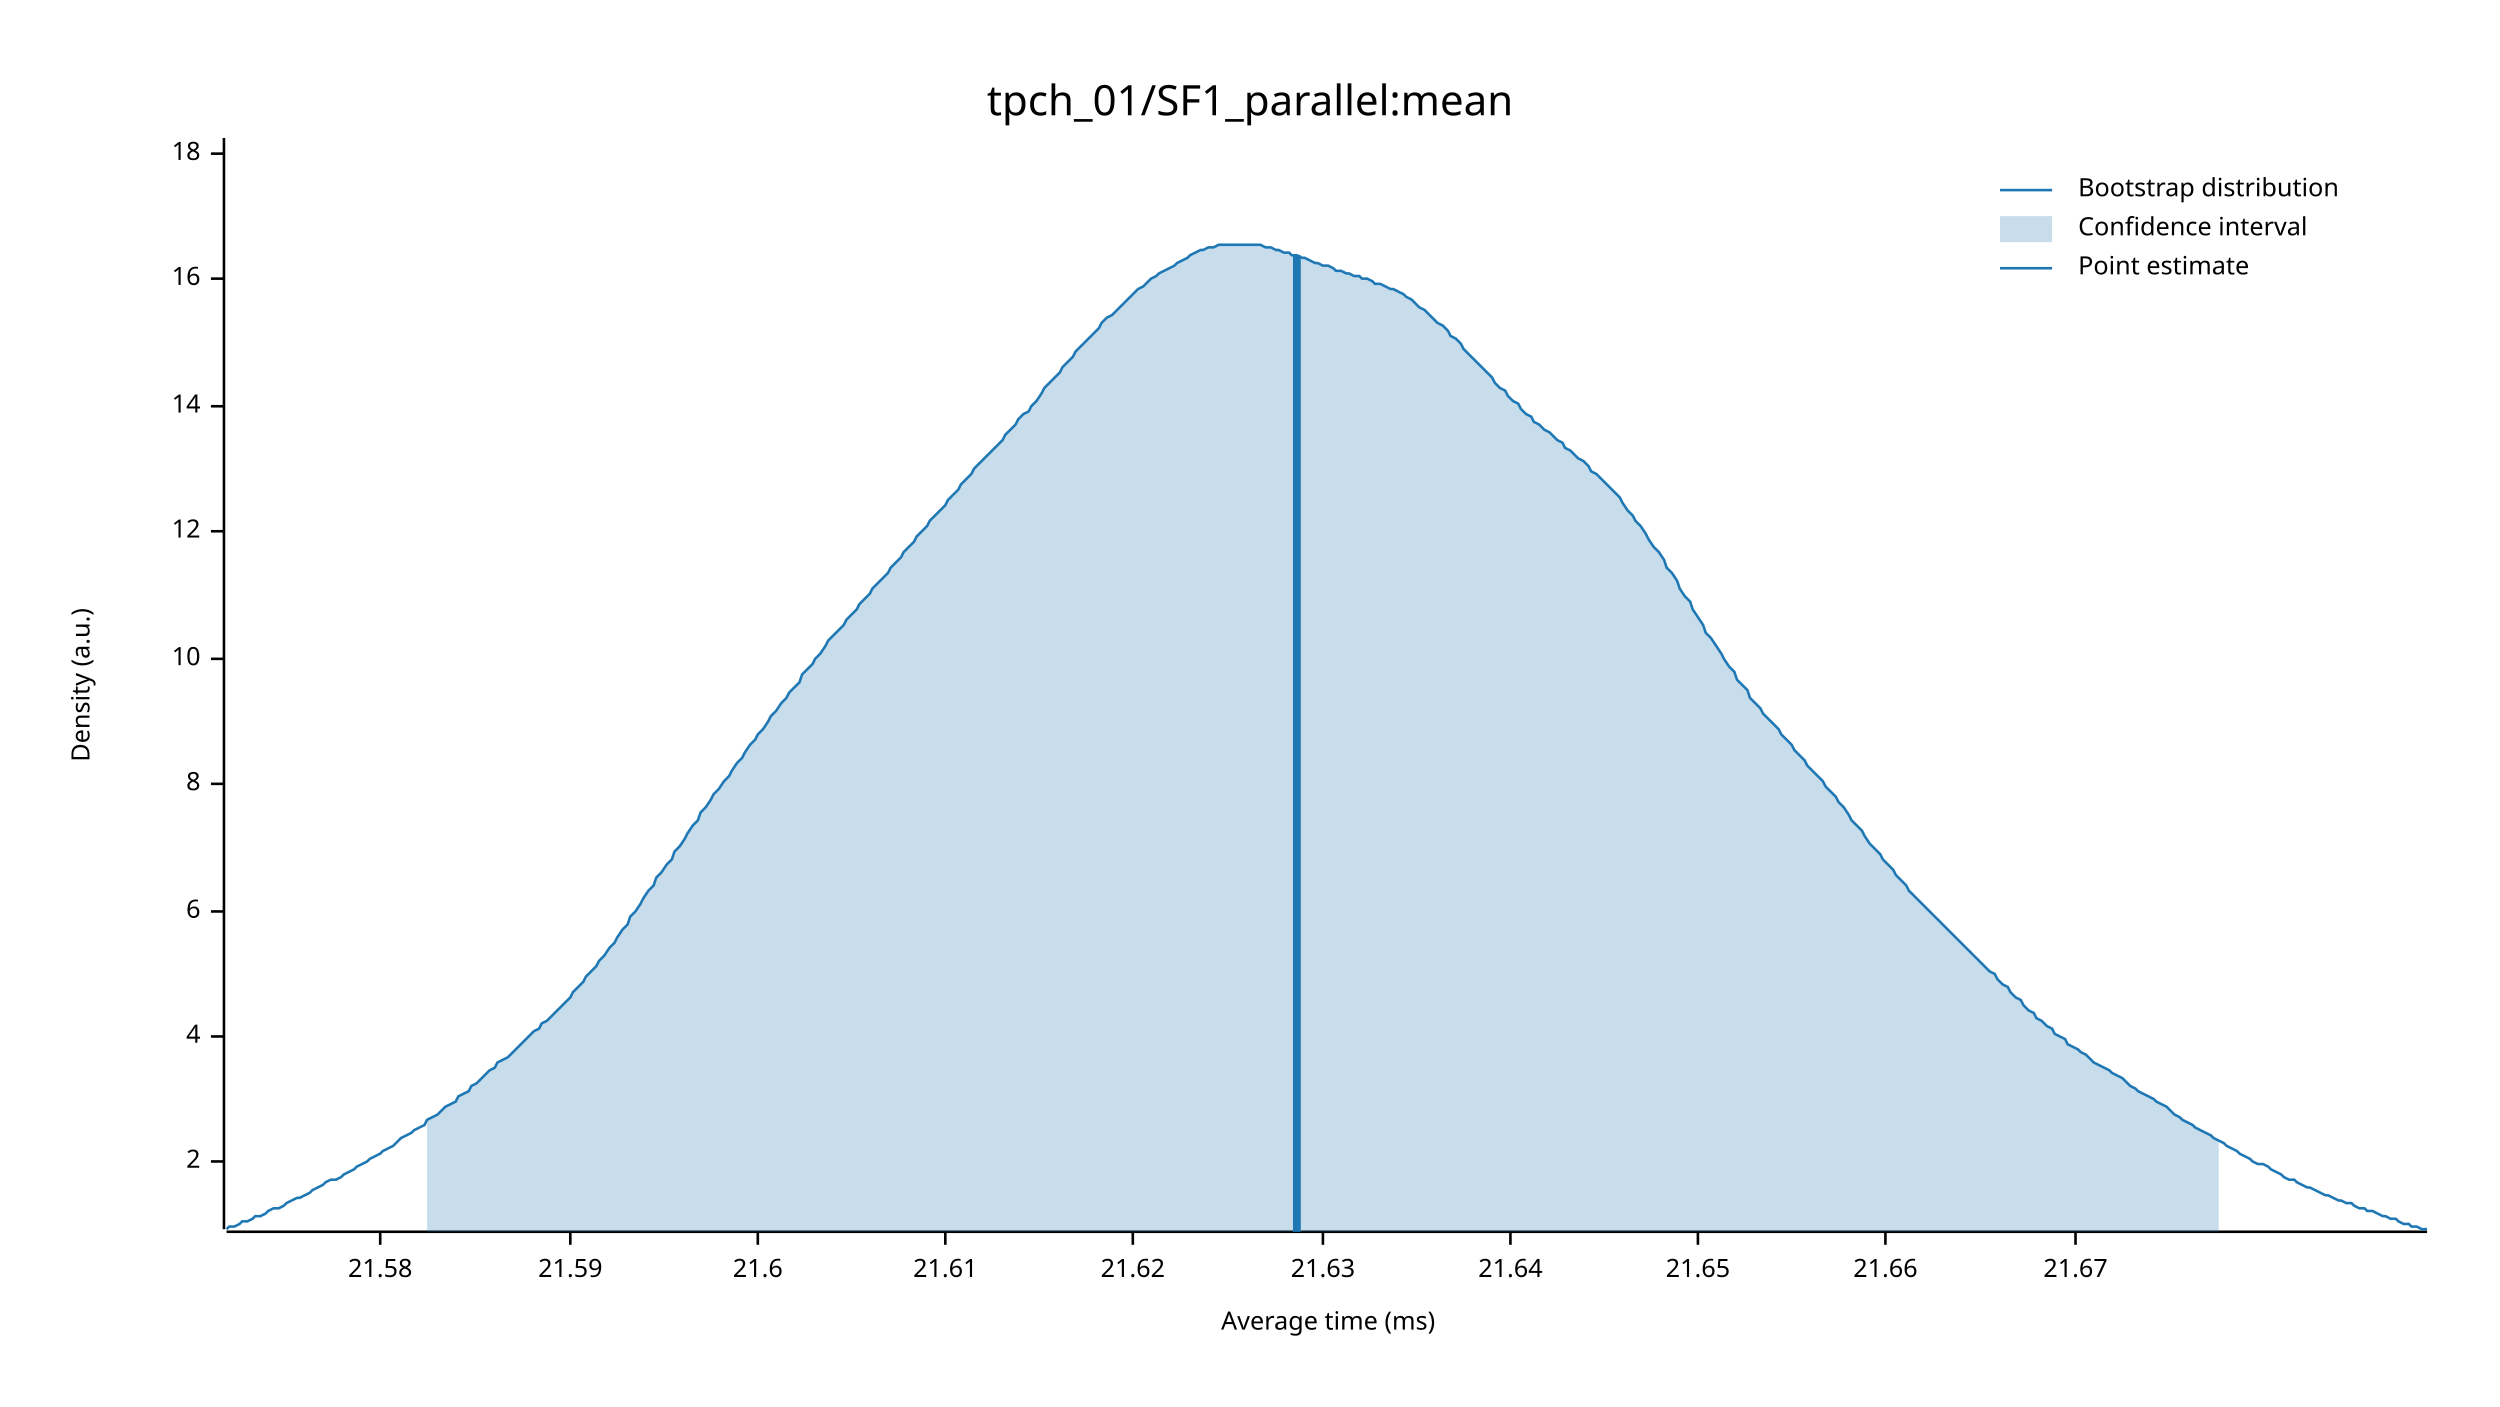
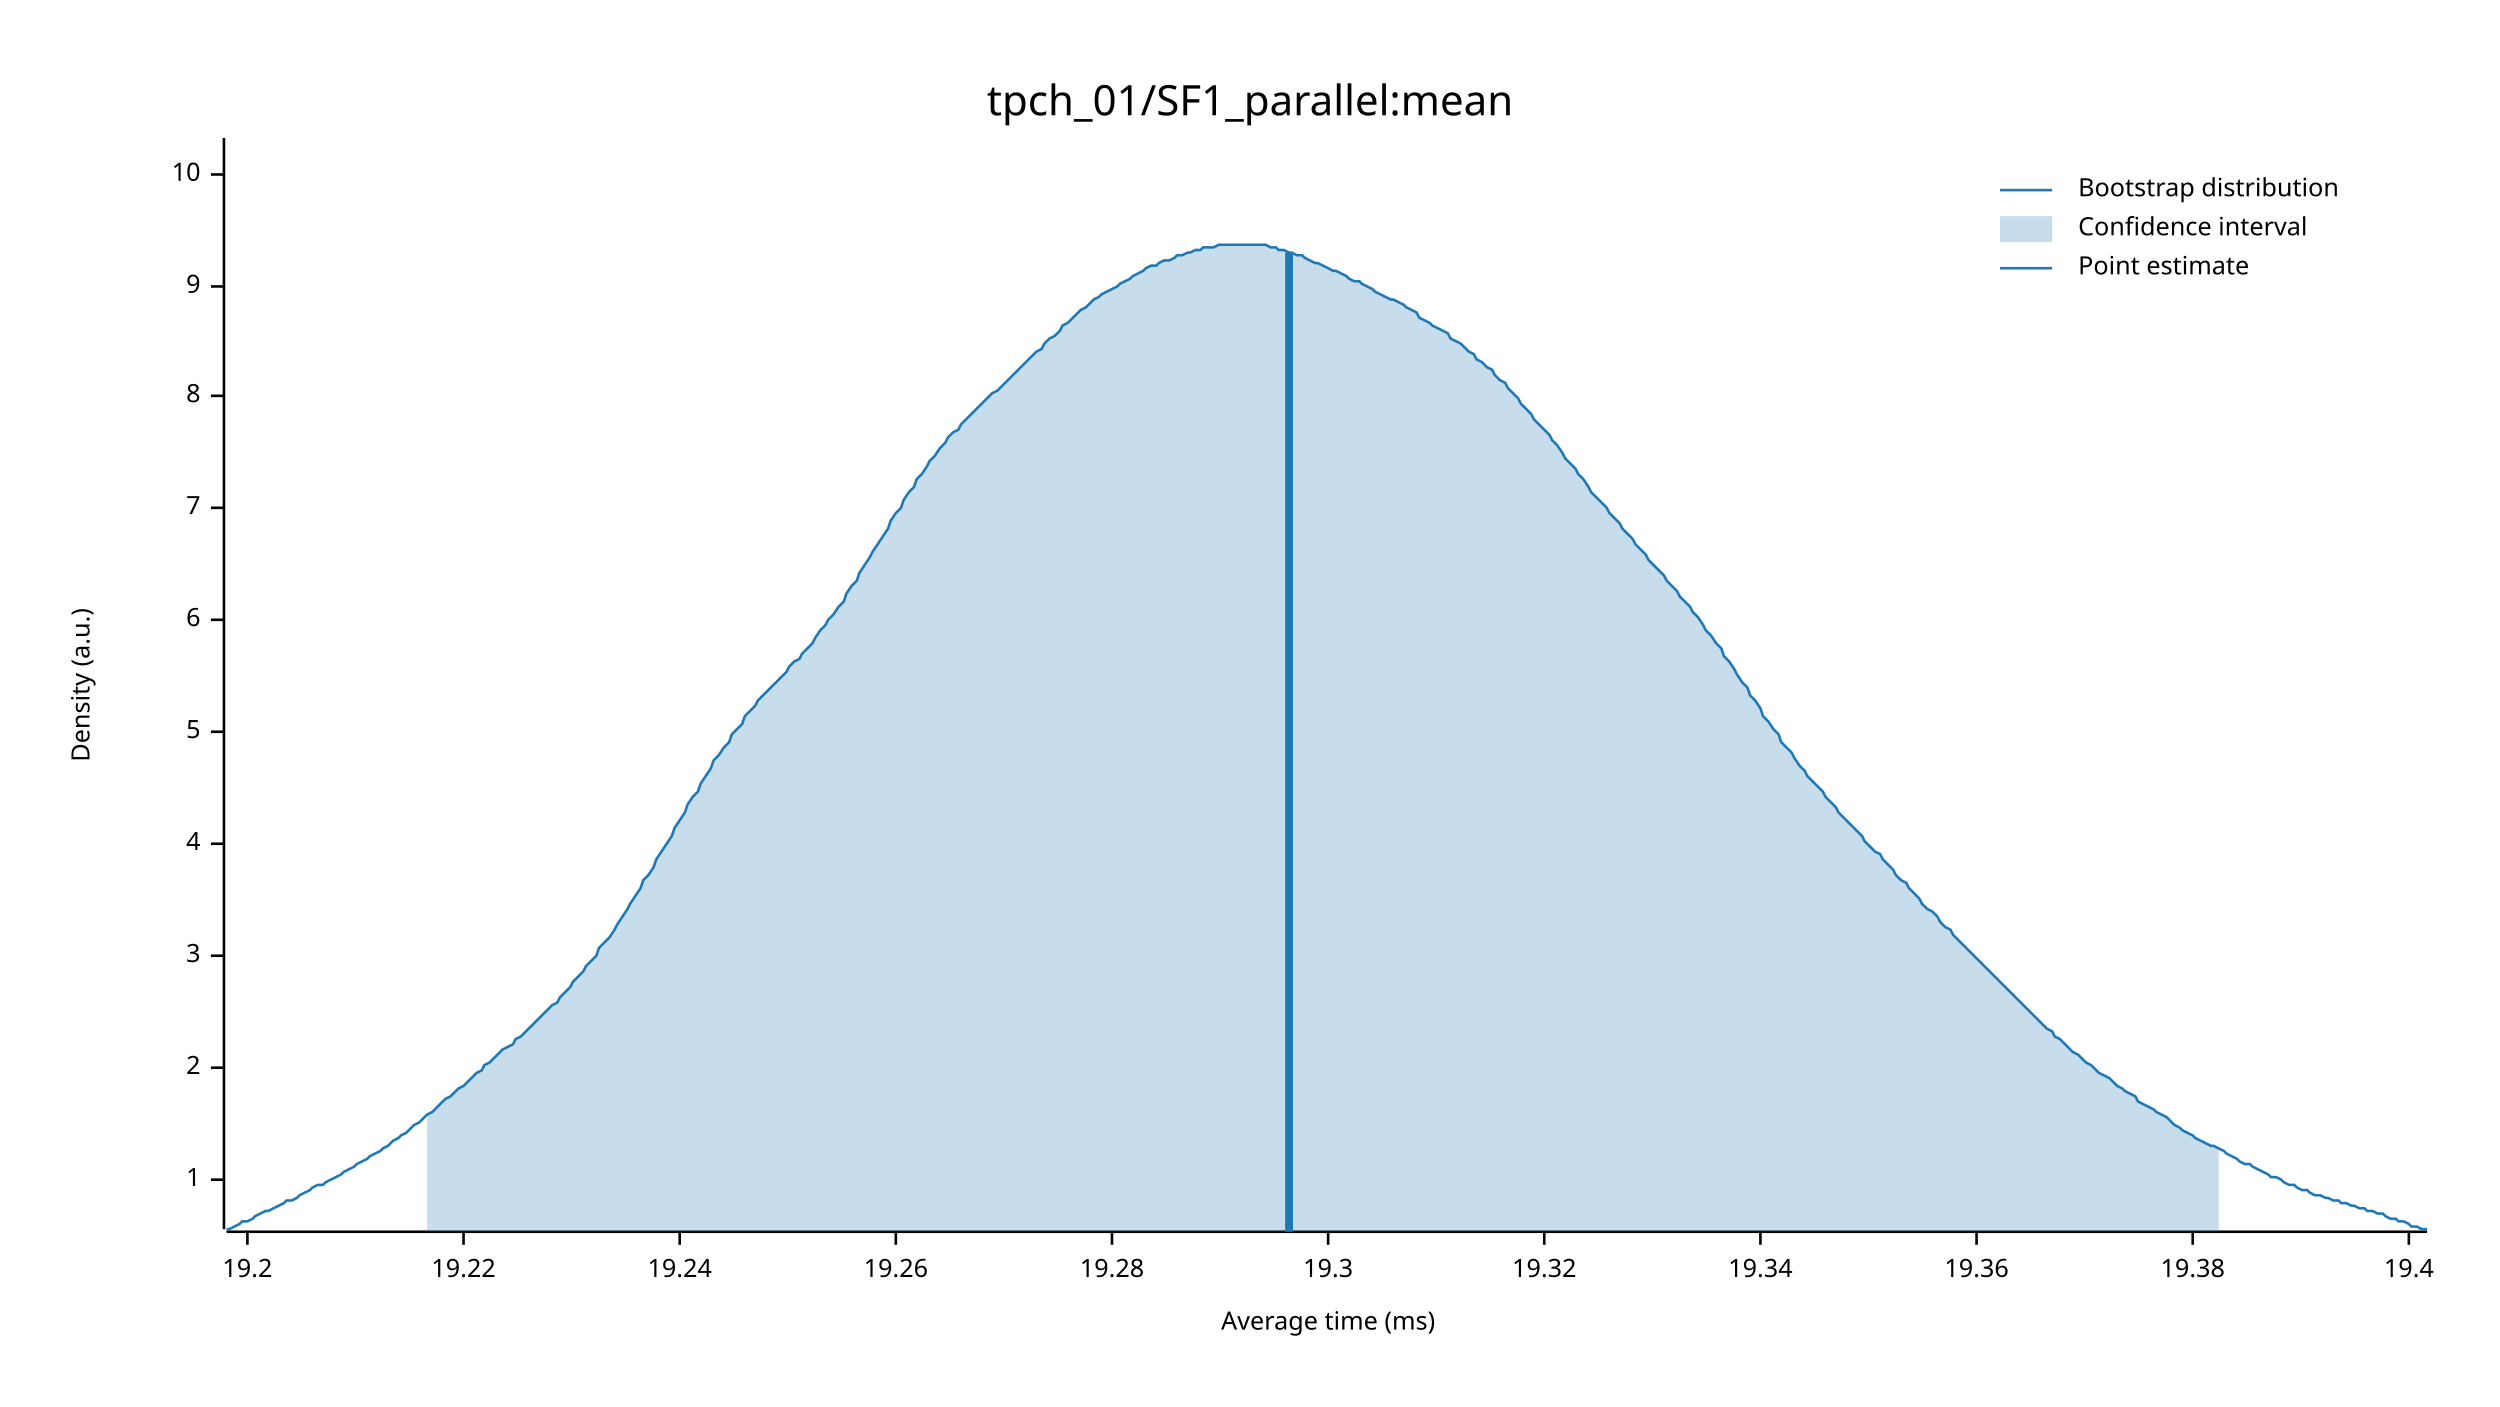
<svg xmlns="http://www.w3.org/2000/svg" width="960" height="540" viewBox="0 0 960 540">
  <text x="480" y="32" dy="0.76em" text-anchor="middle" font-family="sans-serif" font-size="16.129" opacity="1" fill="#000000">
tpch_01/SF1_parallel:mean
</text>
  <text x="27" y="263" dy="0.76em" text-anchor="middle" font-family="sans-serif" font-size="9.677" opacity="1" fill="#000000" transform="rotate(270, 27, 263)">
Density (a.u.)
</text>
  <text x="510" y="513" dy="-0.5ex" text-anchor="middle" font-family="sans-serif" font-size="9.677" opacity="1" fill="#000000">
Average time (ms)
</text>
  <polyline fill="none" opacity="1" stroke="#000000" stroke-width="1" points="86,53 86,472 " />
-   <text x="77" y="446" dy="0.5ex" text-anchor="end" font-family="sans-serif" font-size="9.677" opacity="1" fill="#000000">
+   <text x="77" y="453" dy="0.5ex" text-anchor="end" font-family="sans-serif" font-size="9.677" opacity="1" fill="#000000">
+ 1
+ </text>
+   <polyline fill="none" opacity="1" stroke="#000000" stroke-width="1" points="81,453 86,453 " />
+   <text x="77" y="410" dy="0.5ex" text-anchor="end" font-family="sans-serif" font-size="9.677" opacity="1" fill="#000000">
2
</text>
-   <polyline fill="none" opacity="1" stroke="#000000" stroke-width="1" points="81,446 86,446 " />
-   <text x="77" y="398" dy="0.5ex" text-anchor="end" font-family="sans-serif" font-size="9.677" opacity="1" fill="#000000">
+   <polyline fill="none" opacity="1" stroke="#000000" stroke-width="1" points="81,410 86,410 " />
+   <text x="77" y="367" dy="0.5ex" text-anchor="end" font-family="sans-serif" font-size="9.677" opacity="1" fill="#000000">
+ 3
+ </text>
+   <polyline fill="none" opacity="1" stroke="#000000" stroke-width="1" points="81,367 86,367 " />
+   <text x="77" y="324" dy="0.5ex" text-anchor="end" font-family="sans-serif" font-size="9.677" opacity="1" fill="#000000">
4
</text>
-   <polyline fill="none" opacity="1" stroke="#000000" stroke-width="1" points="81,398 86,398 " />
-   <text x="77" y="350" dy="0.5ex" text-anchor="end" font-family="sans-serif" font-size="9.677" opacity="1" fill="#000000">
+   <polyline fill="none" opacity="1" stroke="#000000" stroke-width="1" points="81,324 86,324 " />
+   <text x="77" y="281" dy="0.5ex" text-anchor="end" font-family="sans-serif" font-size="9.677" opacity="1" fill="#000000">
+ 5
+ </text>
+   <polyline fill="none" opacity="1" stroke="#000000" stroke-width="1" points="81,281 86,281 " />
+   <text x="77" y="238" dy="0.5ex" text-anchor="end" font-family="sans-serif" font-size="9.677" opacity="1" fill="#000000">
6
</text>
-   <polyline fill="none" opacity="1" stroke="#000000" stroke-width="1" points="81,350 86,350 " />
-   <text x="77" y="301" dy="0.5ex" text-anchor="end" font-family="sans-serif" font-size="9.677" opacity="1" fill="#000000">
+   <polyline fill="none" opacity="1" stroke="#000000" stroke-width="1" points="81,238 86,238 " />
+   <text x="77" y="195" dy="0.5ex" text-anchor="end" font-family="sans-serif" font-size="9.677" opacity="1" fill="#000000">
+ 7
+ </text>
+   <polyline fill="none" opacity="1" stroke="#000000" stroke-width="1" points="81,195 86,195 " />
+   <text x="77" y="152" dy="0.5ex" text-anchor="end" font-family="sans-serif" font-size="9.677" opacity="1" fill="#000000">
8
</text>
-   <polyline fill="none" opacity="1" stroke="#000000" stroke-width="1" points="81,301 86,301 " />
-   <text x="77" y="253" dy="0.5ex" text-anchor="end" font-family="sans-serif" font-size="9.677" opacity="1" fill="#000000">
+   <polyline fill="none" opacity="1" stroke="#000000" stroke-width="1" points="81,152 86,152 " />
+   <text x="77" y="110" dy="0.5ex" text-anchor="end" font-family="sans-serif" font-size="9.677" opacity="1" fill="#000000">
+ 9
+ </text>
+   <polyline fill="none" opacity="1" stroke="#000000" stroke-width="1" points="81,110 86,110 " />
+   <text x="77" y="67" dy="0.5ex" text-anchor="end" font-family="sans-serif" font-size="9.677" opacity="1" fill="#000000">
10
</text>
-   <polyline fill="none" opacity="1" stroke="#000000" stroke-width="1" points="81,253 86,253 " />
-   <text x="77" y="204" dy="0.5ex" text-anchor="end" font-family="sans-serif" font-size="9.677" opacity="1" fill="#000000">
- 12
+   <polyline fill="none" opacity="1" stroke="#000000" stroke-width="1" points="81,67 86,67 " />
+   <polyline fill="none" opacity="1" stroke="#000000" stroke-width="1" points="87,473 932,473 " />
+   <text x="95" y="483" dy="0.76em" text-anchor="middle" font-family="sans-serif" font-size="9.677" opacity="1" fill="#000000">
+ 19.2
</text>
-   <polyline fill="none" opacity="1" stroke="#000000" stroke-width="1" points="81,204 86,204 " />
-   <text x="77" y="156" dy="0.5ex" text-anchor="end" font-family="sans-serif" font-size="9.677" opacity="1" fill="#000000">
- 14
+   <polyline fill="none" opacity="1" stroke="#000000" stroke-width="1" points="95,473 95,478 " />
+   <text x="178" y="483" dy="0.76em" text-anchor="middle" font-family="sans-serif" font-size="9.677" opacity="1" fill="#000000">
+ 19.22
</text>
-   <polyline fill="none" opacity="1" stroke="#000000" stroke-width="1" points="81,156 86,156 " />
-   <text x="77" y="107" dy="0.5ex" text-anchor="end" font-family="sans-serif" font-size="9.677" opacity="1" fill="#000000">
- 16
+   <polyline fill="none" opacity="1" stroke="#000000" stroke-width="1" points="178,473 178,478 " />
+   <text x="261" y="483" dy="0.76em" text-anchor="middle" font-family="sans-serif" font-size="9.677" opacity="1" fill="#000000">
+ 19.24
</text>
-   <polyline fill="none" opacity="1" stroke="#000000" stroke-width="1" points="81,107 86,107 " />
-   <text x="77" y="59" dy="0.5ex" text-anchor="end" font-family="sans-serif" font-size="9.677" opacity="1" fill="#000000">
- 18
+   <polyline fill="none" opacity="1" stroke="#000000" stroke-width="1" points="261,473 261,478 " />
+   <text x="344" y="483" dy="0.76em" text-anchor="middle" font-family="sans-serif" font-size="9.677" opacity="1" fill="#000000">
+ 19.26
</text>
-   <polyline fill="none" opacity="1" stroke="#000000" stroke-width="1" points="81,59 86,59 " />
-   <polyline fill="none" opacity="1" stroke="#000000" stroke-width="1" points="87,473 932,473 " />
-   <text x="146" y="483" dy="0.76em" text-anchor="middle" font-family="sans-serif" font-size="9.677" opacity="1" fill="#000000">
- 21.58
+   <polyline fill="none" opacity="1" stroke="#000000" stroke-width="1" points="344,473 344,478 " />
+   <text x="427" y="483" dy="0.76em" text-anchor="middle" font-family="sans-serif" font-size="9.677" opacity="1" fill="#000000">
+ 19.28
</text>
-   <polyline fill="none" opacity="1" stroke="#000000" stroke-width="1" points="146,473 146,478 " />
-   <text x="219" y="483" dy="0.76em" text-anchor="middle" font-family="sans-serif" font-size="9.677" opacity="1" fill="#000000">
- 21.59
+   <polyline fill="none" opacity="1" stroke="#000000" stroke-width="1" points="427,473 427,478 " />
+   <text x="510" y="483" dy="0.76em" text-anchor="middle" font-family="sans-serif" font-size="9.677" opacity="1" fill="#000000">
+ 19.3
</text>
-   <polyline fill="none" opacity="1" stroke="#000000" stroke-width="1" points="219,473 219,478 " />
-   <text x="291" y="483" dy="0.76em" text-anchor="middle" font-family="sans-serif" font-size="9.677" opacity="1" fill="#000000">
- 21.6
+   <polyline fill="none" opacity="1" stroke="#000000" stroke-width="1" points="510,473 510,478 " />
+   <text x="593" y="483" dy="0.76em" text-anchor="middle" font-family="sans-serif" font-size="9.677" opacity="1" fill="#000000">
+ 19.32
</text>
-   <polyline fill="none" opacity="1" stroke="#000000" stroke-width="1" points="291,473 291,478 " />
-   <text x="363" y="483" dy="0.76em" text-anchor="middle" font-family="sans-serif" font-size="9.677" opacity="1" fill="#000000">
- 21.61
+   <polyline fill="none" opacity="1" stroke="#000000" stroke-width="1" points="593,473 593,478 " />
+   <text x="676" y="483" dy="0.76em" text-anchor="middle" font-family="sans-serif" font-size="9.677" opacity="1" fill="#000000">
+ 19.34
</text>
-   <polyline fill="none" opacity="1" stroke="#000000" stroke-width="1" points="363,473 363,478 " />
-   <text x="435" y="483" dy="0.76em" text-anchor="middle" font-family="sans-serif" font-size="9.677" opacity="1" fill="#000000">
- 21.62
+   <polyline fill="none" opacity="1" stroke="#000000" stroke-width="1" points="676,473 676,478 " />
+   <text x="759" y="483" dy="0.76em" text-anchor="middle" font-family="sans-serif" font-size="9.677" opacity="1" fill="#000000">
+ 19.36
</text>
-   <polyline fill="none" opacity="1" stroke="#000000" stroke-width="1" points="435,473 435,478 " />
-   <text x="508" y="483" dy="0.76em" text-anchor="middle" font-family="sans-serif" font-size="9.677" opacity="1" fill="#000000">
- 21.63
+   <polyline fill="none" opacity="1" stroke="#000000" stroke-width="1" points="759,473 759,478 " />
+   <text x="842" y="483" dy="0.76em" text-anchor="middle" font-family="sans-serif" font-size="9.677" opacity="1" fill="#000000">
+ 19.38
</text>
-   <polyline fill="none" opacity="1" stroke="#000000" stroke-width="1" points="508,473 508,478 " />
-   <text x="580" y="483" dy="0.76em" text-anchor="middle" font-family="sans-serif" font-size="9.677" opacity="1" fill="#000000">
- 21.64
+   <polyline fill="none" opacity="1" stroke="#000000" stroke-width="1" points="842,473 842,478 " />
+   <text x="925" y="483" dy="0.76em" text-anchor="middle" font-family="sans-serif" font-size="9.677" opacity="1" fill="#000000">
+ 19.4
</text>
-   <polyline fill="none" opacity="1" stroke="#000000" stroke-width="1" points="580,473 580,478 " />
-   <text x="652" y="483" dy="0.76em" text-anchor="middle" font-family="sans-serif" font-size="9.677" opacity="1" fill="#000000">
- 21.65
- </text>
-   <polyline fill="none" opacity="1" stroke="#000000" stroke-width="1" points="652,473 652,478 " />
-   <text x="724" y="483" dy="0.76em" text-anchor="middle" font-family="sans-serif" font-size="9.677" opacity="1" fill="#000000">
- 21.66
- </text>
-   <polyline fill="none" opacity="1" stroke="#000000" stroke-width="1" points="724,473 724,478 " />
-   <text x="797" y="483" dy="0.76em" text-anchor="middle" font-family="sans-serif" font-size="9.677" opacity="1" fill="#000000">
- 21.67
- </text>
-   <polyline fill="none" opacity="1" stroke="#000000" stroke-width="1" points="797,473 797,478 " />
-   <polyline fill="none" opacity="1" stroke="#1F78B4" stroke-width="1" points="87,472 88,471 90,471 92,470 93,469 95,469 97,468 98,467 100,467 102,466 103,465 105,464 107,464 109,463 110,462 112,461 114,460 115,460 117,459 119,458 120,457 122,456 124,455 125,454 127,453 129,453 131,452 132,451 134,450 136,449 137,448 139,447 141,446 142,445 144,444 146,443 147,442 149,441 151,440 153,438 154,437 156,436 158,435 159,434 161,433 163,432 164,430 166,429 168,428 169,427 171,425 173,424 175,423 176,421 178,420 180,419 181,417 183,416 185,414 186,413 188,411 190,410 191,408 193,407 195,406 197,404 198,403 200,401 202,399 203,398 205,396 207,395 208,393 210,392 212,390 214,388 215,387 217,385 219,383 220,381 222,379 224,377 225,375 227,373 229,371 230,369 232,367 234,364 236,362 237,360 239,357 241,355 242,352 244,350 246,347 247,345 249,342 251,340 252,337 254,335 256,332 258,330 259,327 261,325 263,322 264,320 266,317 268,315 269,312 271,310 273,307 274,305 276,303 278,300 280,298 281,296 283,293 285,291 286,289 288,286 290,284 291,282 293,280 295,277 296,275 298,273 300,270 302,268 303,266 305,264 307,262 308,259 310,257 312,255 313,253 315,251 317,248 318,246 320,244 322,242 324,240 325,238 327,236 329,234 330,232 332,230 334,228 335,226 337,224 339,222 341,220 342,218 344,216 346,214 347,212 349,210 351,208 352,206 354,204 356,202 357,200 359,198 361,196 363,194 364,192 366,190 368,188 369,186 371,184 373,182 374,180 376,178 378,176 379,175 381,173 383,171 385,169 386,167 388,165 390,163 391,161 393,159 395,158 396,156 398,154 400,151 401,149 403,147 405,145 407,143 408,141 410,139 412,137 413,135 415,133 417,131 418,130 420,128 422,126 423,124 425,122 427,121 429,119 430,118 432,116 434,114 435,113 437,111 439,110 440,109 442,107 444,106 445,105 447,104 449,103 451,102 452,101 454,100 456,99 457,98 459,97 461,96 462,96 464,95 466,95 468,94 469,94 471,94 473,94 474,94 476,94 478,94 479,94 481,94 483,94 484,94 486,95 488,95 490,96 491,96 493,97 495,97 496,98 498,98 500,99 501,99 503,100 505,101 506,101 508,102 510,102 512,103 513,104 515,104 517,105 518,105 520,106 522,106 523,107 525,107 527,108 528,109 530,109 532,110 534,111 535,111 537,112 539,113 540,114 542,115 544,117 545,118 547,119 549,121 550,122 552,124 554,125 556,127 557,129 559,130 561,132 562,134 564,136 566,138 567,139 569,141 571,143 573,145 574,147 576,149 578,150 579,152 581,154 583,155 584,157 586,159 588,160 589,162 591,163 593,165 595,166 596,167 598,169 600,170 601,172 603,173 605,175 606,176 608,177 610,179 611,181 613,182 615,184 617,186 618,187 620,189 622,191 623,193 625,196 627,198 628,200 630,202 632,205 633,207 635,210 637,212 639,215 640,218 642,220 644,223 645,226 647,229 649,231 650,234 652,237 654,240 655,243 657,245 659,248 661,251 662,253 664,256 666,258 667,261 669,263 671,265 672,268 674,270 676,272 677,274 679,276 681,278 683,280 684,282 686,284 688,286 689,288 691,290 693,292 694,294 696,296 698,298 700,300 701,302 703,304 705,306 706,308 708,310 710,313 711,315 713,317 715,319 716,321 718,324 720,326 722,328 723,330 725,332 727,334 728,336 730,338 732,340 733,342 735,344 737,346 738,347 740,349 742,351 744,353 745,354 747,356 749,358 750,359 752,361 754,363 755,364 757,366 759,368 760,369 762,371 764,373 766,374 767,376 769,378 771,379 772,381 774,383 776,384 777,386 779,388 781,389 782,391 784,392 786,394 788,395 789,397 791,398 793,399 794,401 796,402 798,403 799,404 801,405 803,407 804,408 806,409 808,410 810,411 811,412 813,413 815,414 816,415 818,417 820,418 821,419 823,420 825,421 827,422 828,423 830,424 832,425 833,426 835,428 837,429 838,430 840,431 842,432 843,433 845,434 847,435 849,436 850,437 852,438 854,439 855,440 857,441 859,442 860,443 862,444 864,445 865,446 867,447 869,447 871,448 872,449 874,450 876,451 877,452 879,453 881,453 882,454 884,455 886,456 887,456 889,457 891,458 893,459 894,459 896,460 898,461 899,461 901,462 903,462 904,463 906,464 908,464 909,465 911,465 913,466 915,467 916,467 918,468 920,468 921,469 923,470 925,470 926,471 928,471 930,472 932,472 " />
-   <polygon opacity="0.25" fill="#1F78B4" points="164,430 166,429 168,428 169,427 171,425 173,424 175,423 176,421 178,420 180,419 181,417 183,416 185,414 186,413 188,411 190,410 191,408 193,407 195,406 197,404 198,403 200,401 202,399 203,398 205,396 207,395 208,393 210,392 212,390 214,388 215,387 217,385 219,383 220,381 222,379 224,377 225,375 227,373 229,371 230,369 232,367 234,364 236,362 237,360 239,357 241,355 242,352 244,350 246,347 247,345 249,342 251,340 252,337 254,335 256,332 258,330 259,327 261,325 263,322 264,320 266,317 268,315 269,312 271,310 273,307 274,305 276,303 278,300 280,298 281,296 283,293 285,291 286,289 288,286 290,284 291,282 293,280 295,277 296,275 298,273 300,270 302,268 303,266 305,264 307,262 308,259 310,257 312,255 313,253 315,251 317,248 318,246 320,244 322,242 324,240 325,238 327,236 329,234 330,232 332,230 334,228 335,226 337,224 339,222 341,220 342,218 344,216 346,214 347,212 349,210 351,208 352,206 354,204 356,202 357,200 359,198 361,196 363,194 364,192 366,190 368,188 369,186 371,184 373,182 374,180 376,178 378,176 379,175 381,173 383,171 385,169 386,167 388,165 390,163 391,161 393,159 395,158 396,156 398,154 400,151 401,149 403,147 405,145 407,143 408,141 410,139 412,137 413,135 415,133 417,131 418,130 420,128 422,126 423,124 425,122 427,121 429,119 430,118 432,116 434,114 435,113 437,111 439,110 440,109 442,107 444,106 445,105 447,104 449,103 451,102 452,101 454,100 456,99 457,98 459,97 461,96 462,96 464,95 466,95 468,94 469,94 471,94 473,94 474,94 476,94 478,94 479,94 481,94 483,94 484,94 486,95 488,95 490,96 491,96 493,97 495,97 496,98 498,98 500,99 501,99 503,100 505,101 506,101 508,102 510,102 512,103 513,104 515,104 517,105 518,105 520,106 522,106 523,107 525,107 527,108 528,109 530,109 532,110 534,111 535,111 537,112 539,113 540,114 542,115 544,117 545,118 547,119 549,121 550,122 552,124 554,125 556,127 557,129 559,130 561,132 562,134 564,136 566,138 567,139 569,141 571,143 573,145 574,147 576,149 578,150 579,152 581,154 583,155 584,157 586,159 588,160 589,162 591,163 593,165 595,166 596,167 598,169 600,170 601,172 603,173 605,175 606,176 608,177 610,179 611,181 613,182 615,184 617,186 618,187 620,189 622,191 623,193 625,196 627,198 628,200 630,202 632,205 633,207 635,210 637,212 639,215 640,218 642,220 644,223 645,226 647,229 649,231 650,234 652,237 654,240 655,243 657,245 659,248 661,251 662,253 664,256 666,258 667,261 669,263 671,265 672,268 674,270 676,272 677,274 679,276 681,278 683,280 684,282 686,284 688,286 689,288 691,290 693,292 694,294 696,296 698,298 700,300 701,302 703,304 705,306 706,308 708,310 710,313 711,315 713,317 715,319 716,321 718,324 720,326 722,328 723,330 725,332 727,334 728,336 730,338 732,340 733,342 735,344 737,346 738,347 740,349 742,351 744,353 745,354 747,356 749,358 750,359 752,361 754,363 755,364 757,366 759,368 760,369 762,371 764,373 766,374 767,376 769,378 771,379 772,381 774,383 776,384 777,386 779,388 781,389 782,391 784,392 786,394 788,395 789,397 791,398 793,399 794,401 796,402 798,403 799,404 801,405 803,407 804,408 806,409 808,410 810,411 811,412 813,413 815,414 816,415 818,417 820,418 821,419 823,420 825,421 827,422 828,423 830,424 832,425 833,426 835,428 837,429 838,430 840,431 842,432 843,433 845,434 847,435 849,436 850,437 852,438 852,473 164,473 " />
-   <polyline fill="none" opacity="1" stroke="#1F78B4" stroke-width="3" points="498,473 498,98 " />
+   <polyline fill="none" opacity="1" stroke="#000000" stroke-width="1" points="925,473 925,478 " />
+   <polyline fill="none" opacity="1" stroke="#1F78B4" stroke-width="1" points="87,472 88,472 90,471 92,470 93,469 95,469 97,468 98,467 100,466 102,465 103,465 105,464 107,463 109,462 110,461 112,461 114,460 115,459 117,458 119,457 120,456 122,455 124,455 125,454 127,453 129,452 131,451 132,450 134,449 136,448 137,447 139,446 141,445 142,444 144,443 146,442 147,441 149,440 151,438 153,437 154,436 156,435 158,433 159,432 161,431 163,429 164,428 166,427 168,425 169,424 171,422 173,421 175,419 176,418 178,417 180,415 181,414 183,412 185,411 186,409 188,408 190,406 191,405 193,403 195,402 197,401 198,399 200,398 202,396 203,395 205,393 207,391 208,390 210,388 212,386 214,385 215,383 217,381 219,379 220,377 222,375 224,373 225,371 227,369 229,367 230,364 232,362 234,360 236,357 237,355 239,352 241,349 242,347 244,344 246,341 247,338 249,336 251,333 252,330 254,327 256,324 258,321 259,318 261,315 263,312 264,309 266,306 268,304 269,301 271,298 273,295 274,292 276,290 278,287 280,285 281,282 283,280 285,278 286,275 288,273 290,271 291,269 293,267 295,265 296,264 298,262 300,260 302,258 303,256 305,254 307,253 308,251 310,249 312,247 313,245 315,242 317,240 318,238 320,236 322,233 324,231 325,228 327,225 329,223 330,220 332,217 334,214 335,212 337,209 339,206 341,203 342,200 344,197 346,195 347,192 349,189 351,187 352,184 354,182 356,179 357,177 359,175 361,172 363,170 364,168 366,166 368,165 369,163 371,161 373,159 374,158 376,156 378,154 379,153 381,151 383,150 385,148 386,147 388,145 390,143 391,142 393,140 395,138 396,137 398,135 400,134 401,132 403,130 405,129 407,127 408,125 410,124 412,122 413,121 415,119 417,118 418,117 420,115 422,114 423,113 425,112 427,111 429,110 430,109 432,108 434,107 435,106 437,105 439,104 440,103 442,102 444,102 445,101 447,100 449,100 451,99 452,98 454,98 456,97 457,97 459,96 461,96 462,95 464,95 466,95 468,94 469,94 471,94 473,94 474,94 476,94 478,94 479,94 481,94 483,94 484,94 486,94 488,95 490,95 491,96 493,96 495,97 496,97 498,98 500,98 501,99 503,100 505,101 506,101 508,102 510,103 512,104 513,104 515,105 517,106 518,107 520,108 522,108 523,109 525,110 527,111 528,112 530,113 532,114 534,115 535,115 537,116 539,117 540,118 542,119 544,120 545,122 547,123 549,124 550,125 552,126 554,127 556,128 557,130 559,131 561,132 562,133 564,135 566,136 567,138 569,139 571,141 573,142 574,144 576,146 578,147 579,149 581,151 583,153 584,155 586,157 588,159 589,161 591,163 593,165 595,167 596,169 598,171 600,174 601,176 603,178 605,180 606,182 608,184 610,187 611,189 613,191 615,193 617,195 618,197 620,199 622,201 623,203 625,205 627,207 628,209 630,211 632,213 633,215 635,217 637,219 639,221 640,223 642,225 644,227 645,229 647,231 649,233 650,235 652,237 654,240 655,242 657,244 659,247 661,249 662,252 664,254 666,257 667,259 669,262 671,264 672,267 674,269 676,272 677,275 679,277 681,280 683,282 684,285 686,287 688,289 689,291 691,294 693,296 694,298 696,300 698,302 700,304 701,306 703,308 705,310 706,312 708,314 710,316 711,317 713,319 715,321 716,323 718,325 720,327 722,328 723,330 725,332 727,334 728,336 730,338 732,339 733,341 735,343 737,345 738,347 740,349 742,350 744,352 745,354 747,356 749,357 750,359 752,361 754,363 755,364 757,366 759,368 760,369 762,371 764,373 766,375 767,376 769,378 771,380 772,381 774,383 776,385 777,386 779,388 781,390 782,391 784,393 786,395 788,396 789,398 791,399 793,401 794,402 796,404 798,405 799,406 801,408 803,409 804,410 806,412 808,413 810,414 811,415 813,417 815,418 816,419 818,420 820,421 821,423 823,424 825,425 827,426 828,427 830,428 832,429 833,430 835,432 837,433 838,434 840,435 842,436 843,437 845,438 847,439 849,440 850,440 852,441 854,442 855,443 857,444 859,445 860,446 862,447 864,447 865,448 867,449 869,450 871,451 872,452 874,452 876,453 877,454 879,455 881,455 882,456 884,457 886,457 887,458 889,459 891,459 893,460 894,460 896,461 898,461 899,462 901,462 903,463 904,463 906,464 908,464 909,465 911,465 913,466 915,466 916,467 918,468 920,468 921,469 923,469 925,470 926,471 928,471 930,472 932,472 " />
+   <polygon opacity="0.25" fill="#1F78B4" points="164,428 166,427 168,425 169,424 171,422 173,421 175,419 176,418 178,417 180,415 181,414 183,412 185,411 186,409 188,408 190,406 191,405 193,403 195,402 197,401 198,399 200,398 202,396 203,395 205,393 207,391 208,390 210,388 212,386 214,385 215,383 217,381 219,379 220,377 222,375 224,373 225,371 227,369 229,367 230,364 232,362 234,360 236,357 237,355 239,352 241,349 242,347 244,344 246,341 247,338 249,336 251,333 252,330 254,327 256,324 258,321 259,318 261,315 263,312 264,309 266,306 268,304 269,301 271,298 273,295 274,292 276,290 278,287 280,285 281,282 283,280 285,278 286,275 288,273 290,271 291,269 293,267 295,265 296,264 298,262 300,260 302,258 303,256 305,254 307,253 308,251 310,249 312,247 313,245 315,242 317,240 318,238 320,236 322,233 324,231 325,228 327,225 329,223 330,220 332,217 334,214 335,212 337,209 339,206 341,203 342,200 344,197 346,195 347,192 349,189 351,187 352,184 354,182 356,179 357,177 359,175 361,172 363,170 364,168 366,166 368,165 369,163 371,161 373,159 374,158 376,156 378,154 379,153 381,151 383,150 385,148 386,147 388,145 390,143 391,142 393,140 395,138 396,137 398,135 400,134 401,132 403,130 405,129 407,127 408,125 410,124 412,122 413,121 415,119 417,118 418,117 420,115 422,114 423,113 425,112 427,111 429,110 430,109 432,108 434,107 435,106 437,105 439,104 440,103 442,102 444,102 445,101 447,100 449,100 451,99 452,98 454,98 456,97 457,97 459,96 461,96 462,95 464,95 466,95 468,94 469,94 471,94 473,94 474,94 476,94 478,94 479,94 481,94 483,94 484,94 486,94 488,95 490,95 491,96 493,96 495,97 496,97 498,98 500,98 501,99 503,100 505,101 506,101 508,102 510,103 512,104 513,104 515,105 517,106 518,107 520,108 522,108 523,109 525,110 527,111 528,112 530,113 532,114 534,115 535,115 537,116 539,117 540,118 542,119 544,120 545,122 547,123 549,124 550,125 552,126 554,127 556,128 557,130 559,131 561,132 562,133 564,135 566,136 567,138 569,139 571,141 573,142 574,144 576,146 578,147 579,149 581,151 583,153 584,155 586,157 588,159 589,161 591,163 593,165 595,167 596,169 598,171 600,174 601,176 603,178 605,180 606,182 608,184 610,187 611,189 613,191 615,193 617,195 618,197 620,199 622,201 623,203 625,205 627,207 628,209 630,211 632,213 633,215 635,217 637,219 639,221 640,223 642,225 644,227 645,229 647,231 649,233 650,235 652,237 654,240 655,242 657,244 659,247 661,249 662,252 664,254 666,257 667,259 669,262 671,264 672,267 674,269 676,272 677,275 679,277 681,280 683,282 684,285 686,287 688,289 689,291 691,294 693,296 694,298 696,300 698,302 700,304 701,306 703,308 705,310 706,312 708,314 710,316 711,317 713,319 715,321 716,323 718,325 720,327 722,328 723,330 725,332 727,334 728,336 730,338 732,339 733,341 735,343 737,345 738,347 740,349 742,350 744,352 745,354 747,356 749,357 750,359 752,361 754,363 755,364 757,366 759,368 760,369 762,371 764,373 766,375 767,376 769,378 771,380 772,381 774,383 776,385 777,386 779,388 781,390 782,391 784,393 786,395 788,396 789,398 791,399 793,401 794,402 796,404 798,405 799,406 801,408 803,409 804,410 806,412 808,413 810,414 811,415 813,417 815,418 816,419 818,420 820,421 821,423 823,424 825,425 827,426 828,427 830,428 832,429 833,430 835,432 837,433 838,434 840,435 842,436 843,437 845,438 847,439 849,440 850,440 852,441 852,473 164,473 " />
+   <polyline fill="none" opacity="1" stroke="#1F78B4" stroke-width="3" points="495,473 495,97 " />
  <text x="798" y="68" dy="0.76em" text-anchor="start" font-family="sans-serif" font-size="9.677" opacity="1" fill="#000000">
Bootstrap distribution
</text>
  <text x="798" y="83" dy="0.76em" text-anchor="start" font-family="sans-serif" font-size="9.677" opacity="1" fill="#000000">
Confidence interval
</text>
  <text x="798" y="98" dy="0.76em" text-anchor="start" font-family="sans-serif" font-size="9.677" opacity="1" fill="#000000">
Point estimate
</text>
  <polyline fill="none" opacity="1" stroke="#1F78B4" stroke-width="1" points="768,73 788,73 " />
  <rect x="768" y="83" width="20" height="10" opacity="0.25" fill="#1F78B4" stroke="none" />
  <polyline fill="none" opacity="1" stroke="#1F78B4" stroke-width="1" points="768,103 788,103 " />
</svg>
